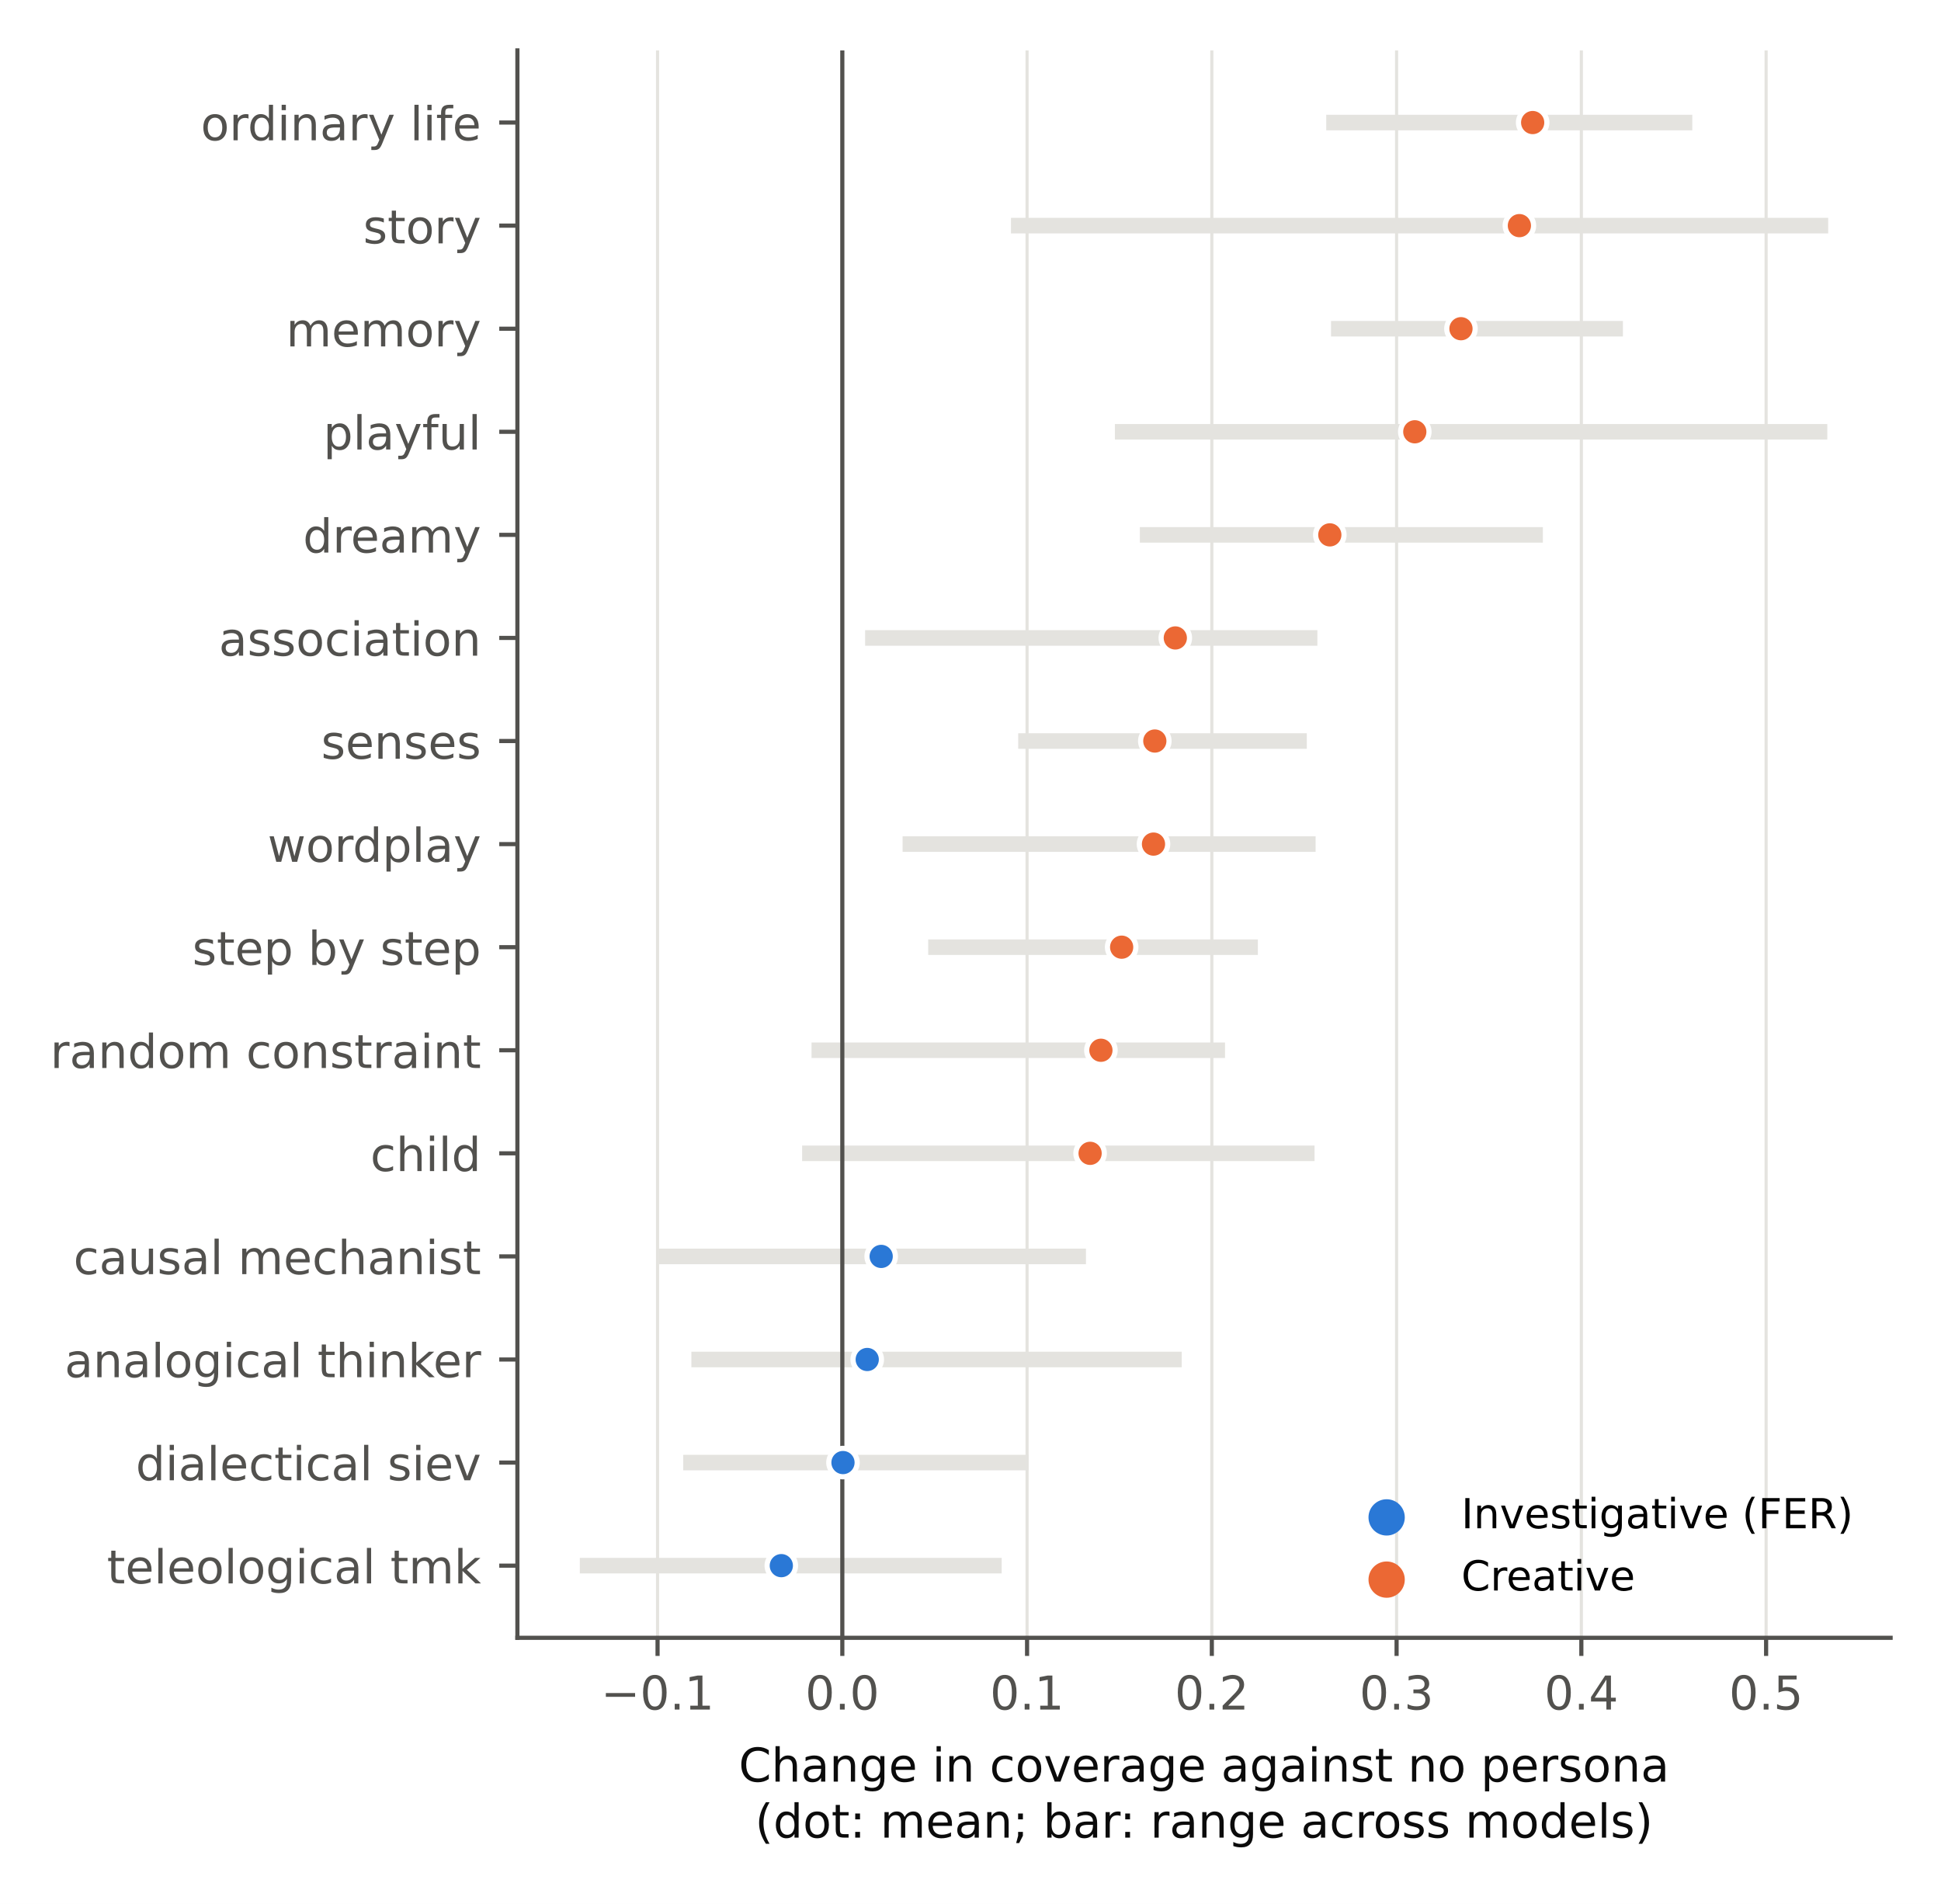
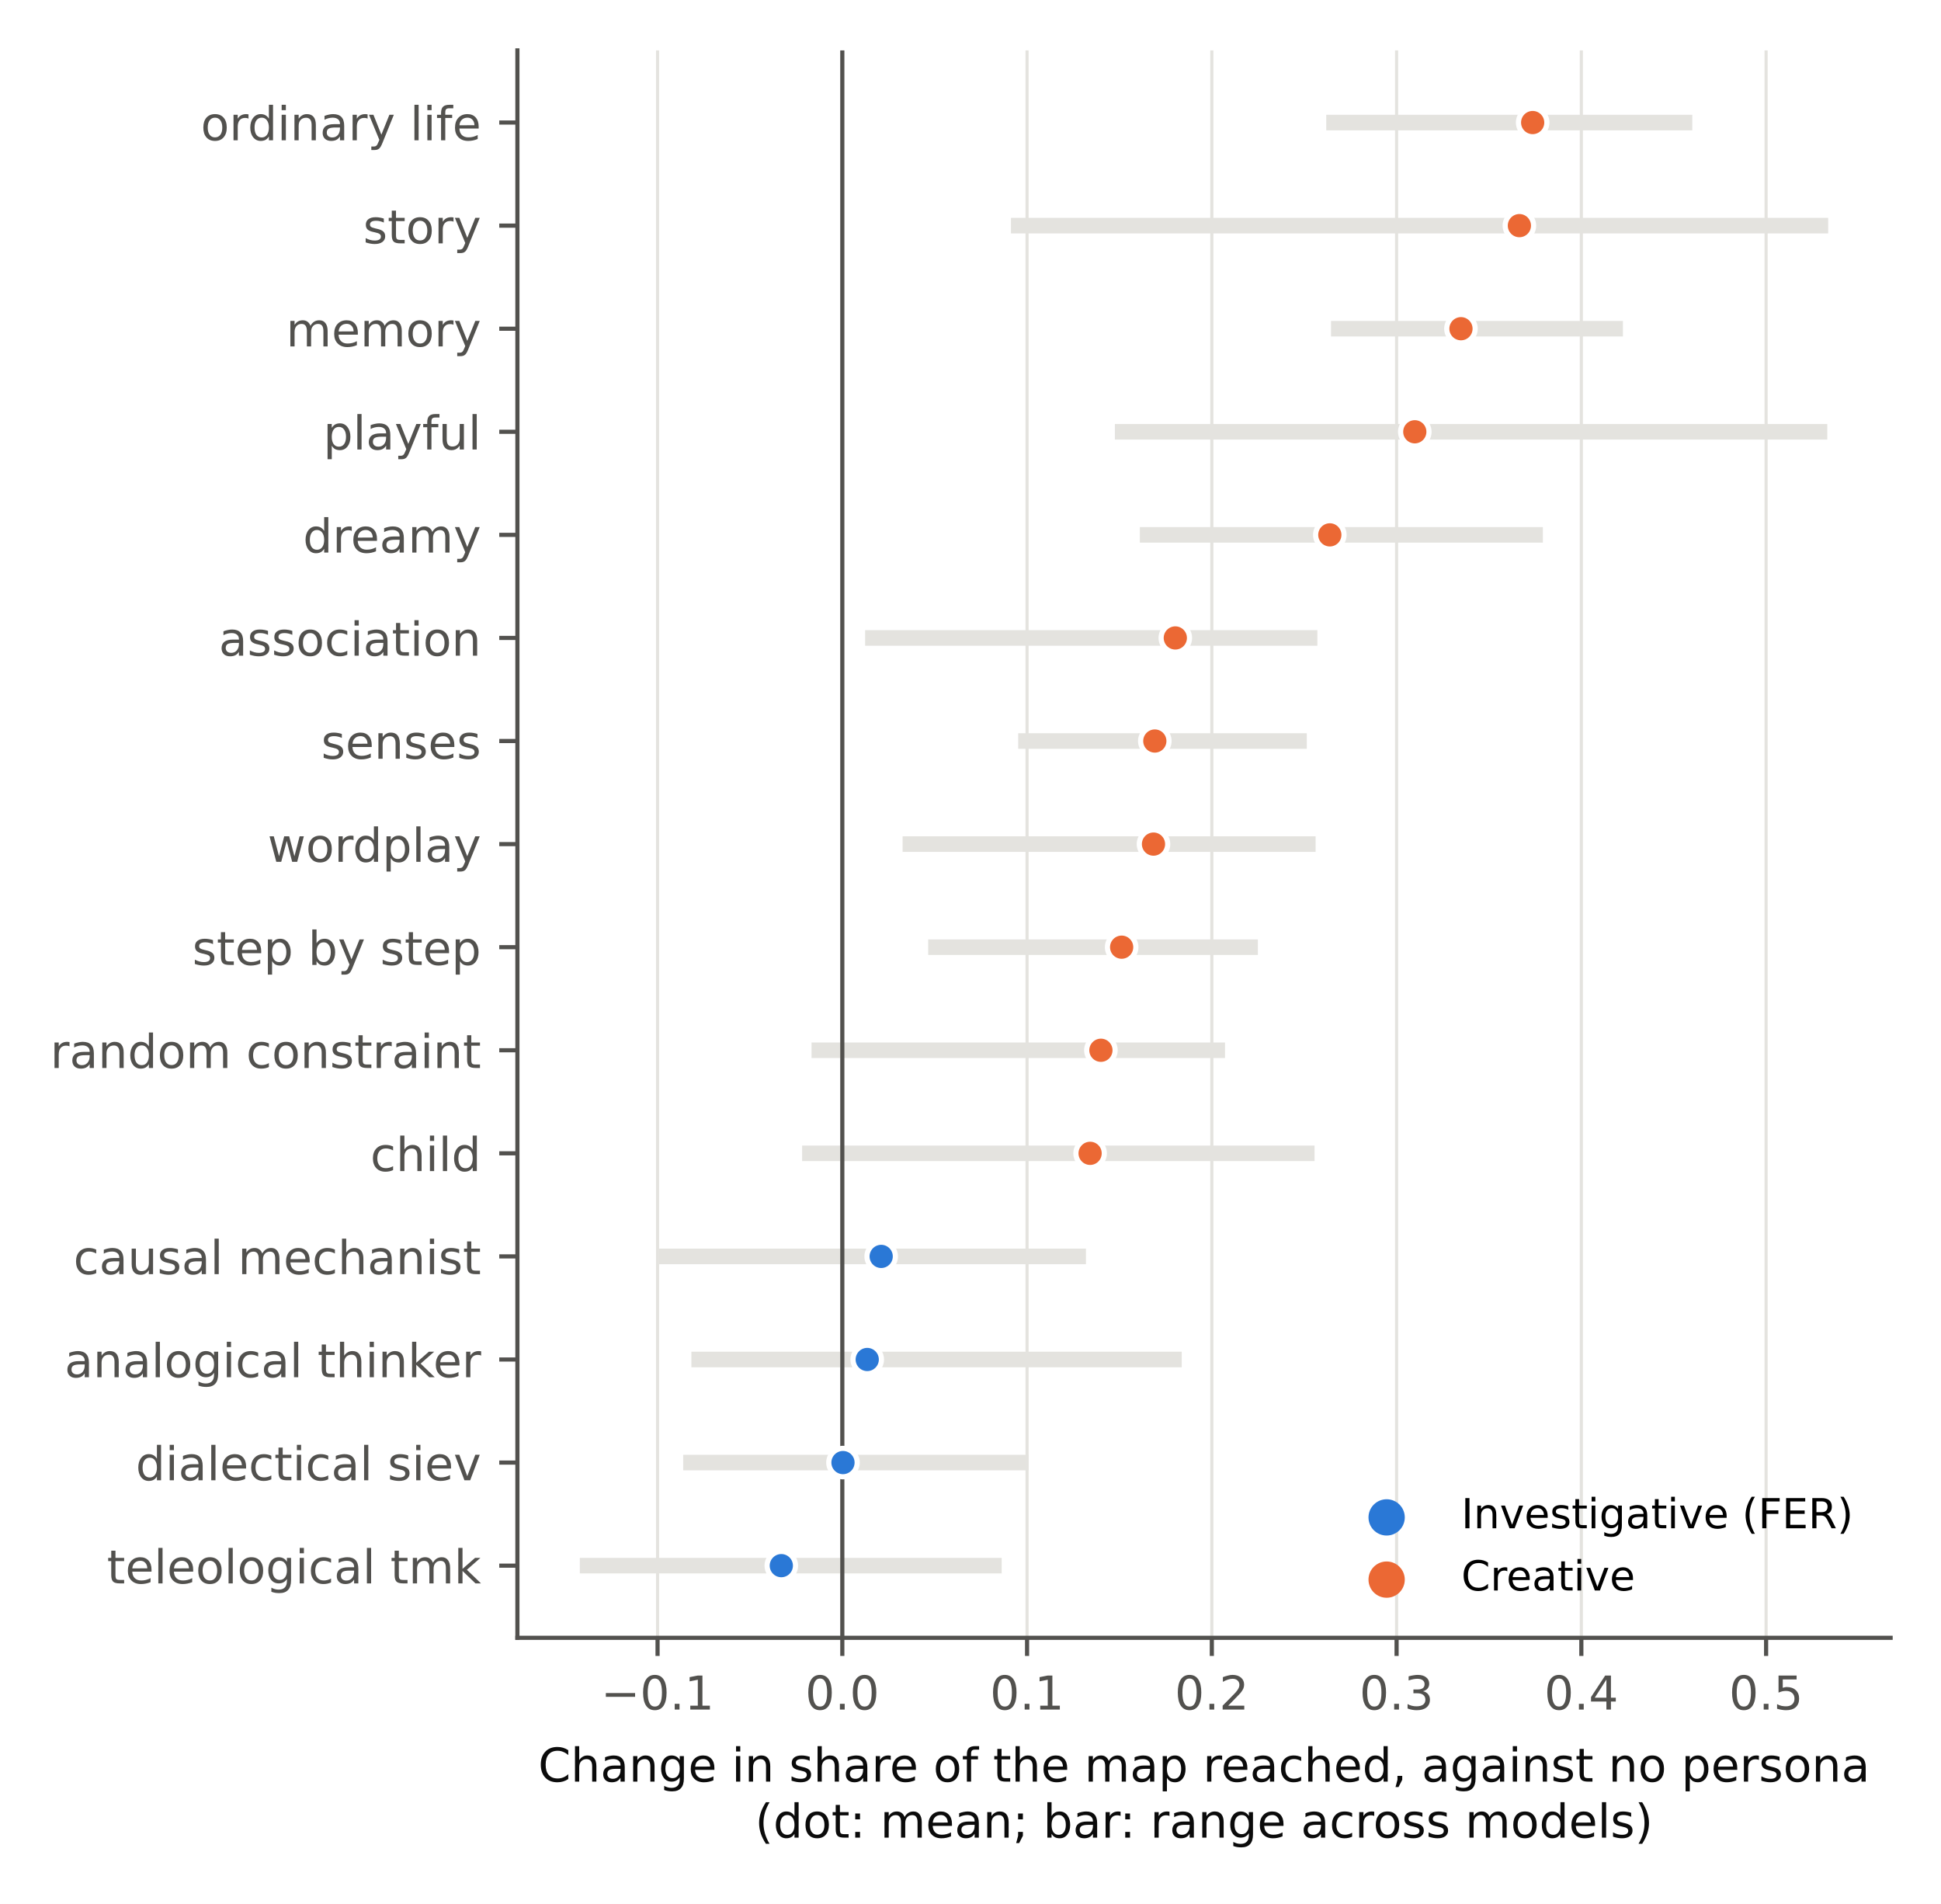
<svg xmlns="http://www.w3.org/2000/svg" xmlns:xlink="http://www.w3.org/1999/xlink" width="374.4pt" height="367.2pt" viewBox="0 0 374.4 367.2" version="1.1">
  <defs>
    <style type="text/css">*{stroke-linejoin: round; stroke-linecap: butt}</style>
  </defs>
  <g id="figure_1">
    <g id="patch_1">
      <path d="M 0 367.2  L 374.4 367.2  L 374.4 0  L 0 0  z " style="fill: #ffffff" />
    </g>
    <g id="axes_1">
      <g id="patch_2">
        <path d="M 99.801 315.872  L 364.68 315.872  L 364.68 9.72  L 99.801 9.72  z " style="fill: #ffffff" />
      </g>
      <g id="PathCollection_1" />
      <g id="PathCollection_2" />
      <g id="matplotlib.axis_1">
        <g id="xtick_1">
          <g id="line2d_1">
-             <path d="M 126.837 315.872  L 126.837 9.72  " clip-path="url(#p6c812adb08)" style="fill: none; stroke: #e4e3df; stroke-width: 0.6; stroke-linecap: square" />
+             <path d="M 126.837 315.872  L 126.837 9.72  " clip-path="url(#pa278cf8206)" style="fill: none; stroke: #e4e3df; stroke-width: 0.6; stroke-linecap: square" />
          </g>
          <g id="line2d_2">
            <defs>
-               <path id="m367aa7de2d" d="M 0 0  L 0 3.5  " style="stroke: #52514e; stroke-width: 0.8" />
+               <path id="m822758758b" d="M 0 0  L 0 3.5  " style="stroke: #52514e; stroke-width: 0.8" />
            </defs>
            <g>
-               <use xlink:href="#m367aa7de2d" x="126.837" y="315.872" style="fill: #52514e; stroke: #52514e; stroke-width: 0.8" />
+               <use xlink:href="#m822758758b" x="126.837" y="315.872" style="fill: #52514e; stroke: #52514e; stroke-width: 0.8" />
            </g>
          </g>
          <g id="text_1">
            <text style="font-size: 9px; font-family: 'DejaVu Sans'; text-anchor: middle; fill: #52514e" x="126.837" y="329.71" transform="rotate(-0 126.8368 329.7102)">−0.1</text>
          </g>
        </g>
        <g id="xtick_2">
          <g id="line2d_3">
-             <path d="M 162.475 315.872  L 162.475 9.72  " clip-path="url(#p6c812adb08)" style="fill: none; stroke: #e4e3df; stroke-width: 0.6; stroke-linecap: square" />
+             <path d="M 162.475 315.872  L 162.475 9.72  " clip-path="url(#pa278cf8206)" style="fill: none; stroke: #e4e3df; stroke-width: 0.6; stroke-linecap: square" />
          </g>
          <g id="line2d_4">
            <g>
-               <use xlink:href="#m367aa7de2d" x="162.475" y="315.872" style="fill: #52514e; stroke: #52514e; stroke-width: 0.8" />
+               <use xlink:href="#m822758758b" x="162.475" y="315.872" style="fill: #52514e; stroke: #52514e; stroke-width: 0.8" />
            </g>
          </g>
          <g id="text_2">
            <text style="font-size: 9px; font-family: 'DejaVu Sans'; text-anchor: middle; fill: #52514e" x="162.475" y="329.71" transform="rotate(-0 162.4746 329.7102)">0.0</text>
          </g>
        </g>
        <g id="xtick_3">
          <g id="line2d_5">
-             <path d="M 198.112 315.872  L 198.112 9.72  " clip-path="url(#p6c812adb08)" style="fill: none; stroke: #e4e3df; stroke-width: 0.6; stroke-linecap: square" />
+             <path d="M 198.112 315.872  L 198.112 9.72  " clip-path="url(#pa278cf8206)" style="fill: none; stroke: #e4e3df; stroke-width: 0.6; stroke-linecap: square" />
          </g>
          <g id="line2d_6">
            <g>
-               <use xlink:href="#m367aa7de2d" x="198.112" y="315.872" style="fill: #52514e; stroke: #52514e; stroke-width: 0.8" />
+               <use xlink:href="#m822758758b" x="198.112" y="315.872" style="fill: #52514e; stroke: #52514e; stroke-width: 0.8" />
            </g>
          </g>
          <g id="text_3">
            <text style="font-size: 9px; font-family: 'DejaVu Sans'; text-anchor: middle; fill: #52514e" x="198.112" y="329.71" transform="rotate(-0 198.1124 329.7102)">0.1</text>
          </g>
        </g>
        <g id="xtick_4">
          <g id="line2d_7">
-             <path d="M 233.75 315.872  L 233.75 9.72  " clip-path="url(#p6c812adb08)" style="fill: none; stroke: #e4e3df; stroke-width: 0.6; stroke-linecap: square" />
+             <path d="M 233.75 315.872  L 233.75 9.72  " clip-path="url(#pa278cf8206)" style="fill: none; stroke: #e4e3df; stroke-width: 0.6; stroke-linecap: square" />
          </g>
          <g id="line2d_8">
            <g>
-               <use xlink:href="#m367aa7de2d" x="233.75" y="315.872" style="fill: #52514e; stroke: #52514e; stroke-width: 0.8" />
+               <use xlink:href="#m822758758b" x="233.75" y="315.872" style="fill: #52514e; stroke: #52514e; stroke-width: 0.8" />
            </g>
          </g>
          <g id="text_4">
            <text style="font-size: 9px; font-family: 'DejaVu Sans'; text-anchor: middle; fill: #52514e" x="233.75" y="329.71" transform="rotate(-0 233.7502 329.7102)">0.2</text>
          </g>
        </g>
        <g id="xtick_5">
          <g id="line2d_9">
-             <path d="M 269.388 315.872  L 269.388 9.72  " clip-path="url(#p6c812adb08)" style="fill: none; stroke: #e4e3df; stroke-width: 0.6; stroke-linecap: square" />
+             <path d="M 269.388 315.872  L 269.388 9.72  " clip-path="url(#pa278cf8206)" style="fill: none; stroke: #e4e3df; stroke-width: 0.6; stroke-linecap: square" />
          </g>
          <g id="line2d_10">
            <g>
-               <use xlink:href="#m367aa7de2d" x="269.388" y="315.872" style="fill: #52514e; stroke: #52514e; stroke-width: 0.8" />
+               <use xlink:href="#m822758758b" x="269.388" y="315.872" style="fill: #52514e; stroke: #52514e; stroke-width: 0.8" />
            </g>
          </g>
          <g id="text_5">
            <text style="font-size: 9px; font-family: 'DejaVu Sans'; text-anchor: middle; fill: #52514e" x="269.388" y="329.71" transform="rotate(-0 269.388 329.7102)">0.3</text>
          </g>
        </g>
        <g id="xtick_6">
          <g id="line2d_11">
-             <path d="M 305.026 315.872  L 305.026 9.72  " clip-path="url(#p6c812adb08)" style="fill: none; stroke: #e4e3df; stroke-width: 0.6; stroke-linecap: square" />
+             <path d="M 305.026 315.872  L 305.026 9.72  " clip-path="url(#pa278cf8206)" style="fill: none; stroke: #e4e3df; stroke-width: 0.6; stroke-linecap: square" />
          </g>
          <g id="line2d_12">
            <g>
-               <use xlink:href="#m367aa7de2d" x="305.026" y="315.872" style="fill: #52514e; stroke: #52514e; stroke-width: 0.8" />
+               <use xlink:href="#m822758758b" x="305.026" y="315.872" style="fill: #52514e; stroke: #52514e; stroke-width: 0.8" />
            </g>
          </g>
          <g id="text_6">
            <text style="font-size: 9px; font-family: 'DejaVu Sans'; text-anchor: middle; fill: #52514e" x="305.026" y="329.71" transform="rotate(-0 305.0258 329.7102)">0.4</text>
          </g>
        </g>
        <g id="xtick_7">
          <g id="line2d_13">
-             <path d="M 340.664 315.872  L 340.664 9.72  " clip-path="url(#p6c812adb08)" style="fill: none; stroke: #e4e3df; stroke-width: 0.6; stroke-linecap: square" />
+             <path d="M 340.664 315.872  L 340.664 9.72  " clip-path="url(#pa278cf8206)" style="fill: none; stroke: #e4e3df; stroke-width: 0.6; stroke-linecap: square" />
          </g>
          <g id="line2d_14">
            <g>
-               <use xlink:href="#m367aa7de2d" x="340.664" y="315.872" style="fill: #52514e; stroke: #52514e; stroke-width: 0.8" />
+               <use xlink:href="#m822758758b" x="340.664" y="315.872" style="fill: #52514e; stroke: #52514e; stroke-width: 0.8" />
            </g>
          </g>
          <g id="text_7">
            <text style="font-size: 9px; font-family: 'DejaVu Sans'; text-anchor: middle; fill: #52514e" x="340.664" y="329.71" transform="rotate(-0 340.6636 329.7102)">0.5</text>
          </g>
        </g>
        <g id="text_8">
-           <text style="font-size: 9px; font-family: 'DejaVu Sans'; fill: #0b0b0b" transform="translate(142.4945 343.6117)">Change in coverage against no persona</text>
+           <text style="font-size: 9px; font-family: 'DejaVu Sans'; fill: #0b0b0b" transform="translate(103.8141 343.6117)">Change in share of the map reached, against no persona</text>
          <text style="font-size: 9px; font-family: 'DejaVu Sans'; fill: #0b0b0b" transform="translate(145.6423 354.4142)">(dot: mean; bar: range across models)</text>
        </g>
      </g>
      <g id="matplotlib.axis_2">
        <g id="ytick_1">
          <g id="line2d_15">
            <defs>
-               <path id="mff9f3ebe1a" d="M 0 0  L -3.5 0  " style="stroke: #52514e; stroke-width: 0.8" />
+               <path id="m1b5ba199df" d="M 0 0  L -3.5 0  " style="stroke: #52514e; stroke-width: 0.8" />
            </defs>
            <g>
-               <use xlink:href="#mff9f3ebe1a" x="99.801" y="301.956" style="fill: #52514e; stroke: #52514e; stroke-width: 0.8" />
+               <use xlink:href="#m1b5ba199df" x="99.801" y="301.956" style="fill: #52514e; stroke: #52514e; stroke-width: 0.8" />
            </g>
          </g>
          <g id="text_9">
            <text style="font-size: 9px; font-family: 'DejaVu Sans'; text-anchor: end; fill: #52514e" x="92.801" y="305.376" transform="rotate(-0 92.80125 305.3755)">teleological tmk</text>
          </g>
        </g>
        <g id="ytick_2">
          <g id="line2d_16">
            <g>
-               <use xlink:href="#mff9f3ebe1a" x="99.801" y="282.076" style="fill: #52514e; stroke: #52514e; stroke-width: 0.8" />
+               <use xlink:href="#m1b5ba199df" x="99.801" y="282.076" style="fill: #52514e; stroke: #52514e; stroke-width: 0.8" />
            </g>
          </g>
          <g id="text_10">
            <text style="font-size: 9px; font-family: 'DejaVu Sans'; text-anchor: end; fill: #52514e" x="92.801" y="285.496" transform="rotate(-0 92.80125 285.4955)">dialectical siev</text>
          </g>
        </g>
        <g id="ytick_3">
          <g id="line2d_17">
            <g>
-               <use xlink:href="#mff9f3ebe1a" x="99.801" y="262.196" style="fill: #52514e; stroke: #52514e; stroke-width: 0.8" />
+               <use xlink:href="#m1b5ba199df" x="99.801" y="262.196" style="fill: #52514e; stroke: #52514e; stroke-width: 0.8" />
            </g>
          </g>
          <g id="text_11">
            <text style="font-size: 9px; font-family: 'DejaVu Sans'; text-anchor: end; fill: #52514e" x="92.801" y="265.616" transform="rotate(-0 92.80125 265.6155)">analogical thinker</text>
          </g>
        </g>
        <g id="ytick_4">
          <g id="line2d_18">
            <g>
-               <use xlink:href="#mff9f3ebe1a" x="99.801" y="242.316" style="fill: #52514e; stroke: #52514e; stroke-width: 0.8" />
+               <use xlink:href="#m1b5ba199df" x="99.801" y="242.316" style="fill: #52514e; stroke: #52514e; stroke-width: 0.8" />
            </g>
          </g>
          <g id="text_12">
            <text style="font-size: 9px; font-family: 'DejaVu Sans'; text-anchor: end; fill: #52514e" x="92.801" y="245.735" transform="rotate(-0 92.80125 245.7355)">causal mechanist</text>
          </g>
        </g>
        <g id="ytick_5">
          <g id="line2d_19">
            <g>
-               <use xlink:href="#mff9f3ebe1a" x="99.801" y="222.436" style="fill: #52514e; stroke: #52514e; stroke-width: 0.8" />
+               <use xlink:href="#m1b5ba199df" x="99.801" y="222.436" style="fill: #52514e; stroke: #52514e; stroke-width: 0.8" />
            </g>
          </g>
          <g id="text_13">
            <text style="font-size: 9px; font-family: 'DejaVu Sans'; text-anchor: end; fill: #52514e" x="92.801" y="225.855" transform="rotate(-0 92.80125 225.8555)">child</text>
          </g>
        </g>
        <g id="ytick_6">
          <g id="line2d_20">
            <g>
-               <use xlink:href="#mff9f3ebe1a" x="99.801" y="202.556" style="fill: #52514e; stroke: #52514e; stroke-width: 0.8" />
+               <use xlink:href="#m1b5ba199df" x="99.801" y="202.556" style="fill: #52514e; stroke: #52514e; stroke-width: 0.8" />
            </g>
          </g>
          <g id="text_14">
            <text style="font-size: 9px; font-family: 'DejaVu Sans'; text-anchor: end; fill: #52514e" x="92.801" y="205.975" transform="rotate(-0 92.80125 205.9755)">random constraint</text>
          </g>
        </g>
        <g id="ytick_7">
          <g id="line2d_21">
            <g>
-               <use xlink:href="#mff9f3ebe1a" x="99.801" y="182.676" style="fill: #52514e; stroke: #52514e; stroke-width: 0.8" />
+               <use xlink:href="#m1b5ba199df" x="99.801" y="182.676" style="fill: #52514e; stroke: #52514e; stroke-width: 0.8" />
            </g>
          </g>
          <g id="text_15">
            <text style="font-size: 9px; font-family: 'DejaVu Sans'; text-anchor: end; fill: #52514e" x="92.801" y="186.095" transform="rotate(-0 92.80125 186.0954)">step by step</text>
          </g>
        </g>
        <g id="ytick_8">
          <g id="line2d_22">
            <g>
-               <use xlink:href="#mff9f3ebe1a" x="99.801" y="162.796" style="fill: #52514e; stroke: #52514e; stroke-width: 0.8" />
+               <use xlink:href="#m1b5ba199df" x="99.801" y="162.796" style="fill: #52514e; stroke: #52514e; stroke-width: 0.8" />
            </g>
          </g>
          <g id="text_16">
            <text style="font-size: 9px; font-family: 'DejaVu Sans'; text-anchor: end; fill: #52514e" x="92.801" y="166.215" transform="rotate(-0 92.80125 166.2154)">wordplay</text>
          </g>
        </g>
        <g id="ytick_9">
          <g id="line2d_23">
            <g>
-               <use xlink:href="#mff9f3ebe1a" x="99.801" y="142.916" style="fill: #52514e; stroke: #52514e; stroke-width: 0.8" />
+               <use xlink:href="#m1b5ba199df" x="99.801" y="142.916" style="fill: #52514e; stroke: #52514e; stroke-width: 0.8" />
            </g>
          </g>
          <g id="text_17">
            <text style="font-size: 9px; font-family: 'DejaVu Sans'; text-anchor: end; fill: #52514e" x="92.801" y="146.335" transform="rotate(-0 92.80125 146.3351)">senses</text>
          </g>
        </g>
        <g id="ytick_10">
          <g id="line2d_24">
            <g>
-               <use xlink:href="#mff9f3ebe1a" x="99.801" y="123.036" style="fill: #52514e; stroke: #52514e; stroke-width: 0.8" />
+               <use xlink:href="#m1b5ba199df" x="99.801" y="123.036" style="fill: #52514e; stroke: #52514e; stroke-width: 0.8" />
            </g>
          </g>
          <g id="text_18">
            <text style="font-size: 9px; font-family: 'DejaVu Sans'; text-anchor: end; fill: #52514e" x="92.801" y="126.455" transform="rotate(-0 92.80125 126.4554)">association</text>
          </g>
        </g>
        <g id="ytick_11">
          <g id="line2d_25">
            <g>
-               <use xlink:href="#mff9f3ebe1a" x="99.801" y="103.156" style="fill: #52514e; stroke: #52514e; stroke-width: 0.8" />
+               <use xlink:href="#m1b5ba199df" x="99.801" y="103.156" style="fill: #52514e; stroke: #52514e; stroke-width: 0.8" />
            </g>
          </g>
          <g id="text_19">
            <text style="font-size: 9px; font-family: 'DejaVu Sans'; text-anchor: end; fill: #52514e" x="92.801" y="106.575" transform="rotate(-0 92.80125 106.5754)">dreamy</text>
          </g>
        </g>
        <g id="ytick_12">
          <g id="line2d_26">
            <g>
-               <use xlink:href="#mff9f3ebe1a" x="99.801" y="83.276" style="fill: #52514e; stroke: #52514e; stroke-width: 0.8" />
+               <use xlink:href="#m1b5ba199df" x="99.801" y="83.276" style="fill: #52514e; stroke: #52514e; stroke-width: 0.8" />
            </g>
          </g>
          <g id="text_20">
            <text style="font-size: 9px; font-family: 'DejaVu Sans'; text-anchor: end; fill: #52514e" x="92.801" y="86.695" transform="rotate(-0 92.80125 86.69536)">playful</text>
          </g>
        </g>
        <g id="ytick_13">
          <g id="line2d_27">
            <g>
-               <use xlink:href="#mff9f3ebe1a" x="99.801" y="63.396" style="fill: #52514e; stroke: #52514e; stroke-width: 0.8" />
+               <use xlink:href="#m1b5ba199df" x="99.801" y="63.396" style="fill: #52514e; stroke: #52514e; stroke-width: 0.8" />
            </g>
          </g>
          <g id="text_21">
            <text style="font-size: 9px; font-family: 'DejaVu Sans'; text-anchor: end; fill: #52514e" x="92.801" y="66.815" transform="rotate(-0 92.80125 66.81499)">memory</text>
          </g>
        </g>
        <g id="ytick_14">
          <g id="line2d_28">
            <g>
-               <use xlink:href="#mff9f3ebe1a" x="99.801" y="43.516" style="fill: #52514e; stroke: #52514e; stroke-width: 0.8" />
+               <use xlink:href="#m1b5ba199df" x="99.801" y="43.516" style="fill: #52514e; stroke: #52514e; stroke-width: 0.8" />
            </g>
          </g>
          <g id="text_22">
            <text style="font-size: 9px; font-family: 'DejaVu Sans'; text-anchor: end; fill: #52514e" x="92.801" y="46.935" transform="rotate(-0 92.80125 46.93498)">story</text>
          </g>
        </g>
        <g id="ytick_15">
          <g id="line2d_29">
            <g>
-               <use xlink:href="#mff9f3ebe1a" x="99.801" y="23.636" style="fill: #52514e; stroke: #52514e; stroke-width: 0.8" />
+               <use xlink:href="#m1b5ba199df" x="99.801" y="23.636" style="fill: #52514e; stroke: #52514e; stroke-width: 0.8" />
            </g>
          </g>
          <g id="text_23">
            <text style="font-size: 9px; font-family: 'DejaVu Sans'; text-anchor: end; fill: #52514e" x="92.801" y="27.055" transform="rotate(-0 92.80125 27.05531)">ordinary life</text>
          </g>
        </g>
      </g>
      <g id="LineCollection_1">
-         <path d="M 111.841 301.956  L 193.213 301.956  " clip-path="url(#p6c812adb08)" style="fill: none; stroke: #e4e3df; stroke-width: 3" />
-         <path d="M 131.785 282.076  L 198.388 282.076  " clip-path="url(#p6c812adb08)" style="fill: none; stroke: #e4e3df; stroke-width: 3" />
-         <path d="M 133.363 262.196  L 227.944 262.196  " clip-path="url(#p6c812adb08)" style="fill: none; stroke: #e4e3df; stroke-width: 3" />
-         <path d="M 127.08 242.316  L 209.472 242.316  " clip-path="url(#p6c812adb08)" style="fill: none; stroke: #e4e3df; stroke-width: 3" />
-         <path d="M 154.721 222.436  L 253.564 222.436  " clip-path="url(#p6c812adb08)" style="fill: none; stroke: #e4e3df; stroke-width: 3" />
-         <path d="M 156.535 202.556  L 236.296 202.556  " clip-path="url(#p6c812adb08)" style="fill: none; stroke: #e4e3df; stroke-width: 3" />
-         <path d="M 179.037 182.676  L 242.631 182.676  " clip-path="url(#p6c812adb08)" style="fill: none; stroke: #e4e3df; stroke-width: 3" />
-         <path d="M 174.103 162.796  L 253.769 162.796  " clip-path="url(#p6c812adb08)" style="fill: none; stroke: #e4e3df; stroke-width: 3" />
-         <path d="M 196.401 142.916  L 252.069 142.916  " clip-path="url(#p6c812adb08)" style="fill: none; stroke: #e4e3df; stroke-width: 3" />
-         <path d="M 166.873 123.036  L 254.11 123.036  " clip-path="url(#p6c812adb08)" style="fill: none; stroke: #e4e3df; stroke-width: 3" />
-         <path d="M 219.866 103.156  L 297.606 103.156  " clip-path="url(#p6c812adb08)" style="fill: none; stroke: #e4e3df; stroke-width: 3" />
-         <path d="M 215.052 83.276  L 352.468 83.276  " clip-path="url(#p6c812adb08)" style="fill: none; stroke: #e4e3df; stroke-width: 3" />
-         <path d="M 256.738 63.396  L 313.046 63.396  " clip-path="url(#p6c812adb08)" style="fill: none; stroke: #e4e3df; stroke-width: 3" />
-         <path d="M 195.008 43.516  L 352.64 43.516  " clip-path="url(#p6c812adb08)" style="fill: none; stroke: #e4e3df; stroke-width: 3" />
-         <path d="M 255.82 23.636  L 326.427 23.636  " clip-path="url(#p6c812adb08)" style="fill: none; stroke: #e4e3df; stroke-width: 3" />
+         <path d="M 111.841 301.956  L 193.213 301.956  " clip-path="url(#pa278cf8206)" style="fill: none; stroke: #e4e3df; stroke-width: 3" />
+         <path d="M 131.785 282.076  L 198.388 282.076  " clip-path="url(#pa278cf8206)" style="fill: none; stroke: #e4e3df; stroke-width: 3" />
+         <path d="M 133.363 262.196  L 227.944 262.196  " clip-path="url(#pa278cf8206)" style="fill: none; stroke: #e4e3df; stroke-width: 3" />
+         <path d="M 127.08 242.316  L 209.472 242.316  " clip-path="url(#pa278cf8206)" style="fill: none; stroke: #e4e3df; stroke-width: 3" />
+         <path d="M 154.721 222.436  L 253.564 222.436  " clip-path="url(#pa278cf8206)" style="fill: none; stroke: #e4e3df; stroke-width: 3" />
+         <path d="M 156.535 202.556  L 236.296 202.556  " clip-path="url(#pa278cf8206)" style="fill: none; stroke: #e4e3df; stroke-width: 3" />
+         <path d="M 179.037 182.676  L 242.631 182.676  " clip-path="url(#pa278cf8206)" style="fill: none; stroke: #e4e3df; stroke-width: 3" />
+         <path d="M 174.103 162.796  L 253.769 162.796  " clip-path="url(#pa278cf8206)" style="fill: none; stroke: #e4e3df; stroke-width: 3" />
+         <path d="M 196.401 142.916  L 252.069 142.916  " clip-path="url(#pa278cf8206)" style="fill: none; stroke: #e4e3df; stroke-width: 3" />
+         <path d="M 166.873 123.036  L 254.11 123.036  " clip-path="url(#pa278cf8206)" style="fill: none; stroke: #e4e3df; stroke-width: 3" />
+         <path d="M 219.866 103.156  L 297.606 103.156  " clip-path="url(#pa278cf8206)" style="fill: none; stroke: #e4e3df; stroke-width: 3" />
+         <path d="M 215.052 83.276  L 352.468 83.276  " clip-path="url(#pa278cf8206)" style="fill: none; stroke: #e4e3df; stroke-width: 3" />
+         <path d="M 256.738 63.396  L 313.046 63.396  " clip-path="url(#pa278cf8206)" style="fill: none; stroke: #e4e3df; stroke-width: 3" />
+         <path d="M 195.008 43.516  L 352.64 43.516  " clip-path="url(#pa278cf8206)" style="fill: none; stroke: #e4e3df; stroke-width: 3" />
+         <path d="M 255.82 23.636  L 326.427 23.636  " clip-path="url(#pa278cf8206)" style="fill: none; stroke: #e4e3df; stroke-width: 3" />
      </g>
      <g id="line2d_30">
-         <path d="M 162.475 315.872  L 162.475 9.72  " clip-path="url(#p6c812adb08)" style="fill: none; stroke: #52514e; stroke-width: 0.8; stroke-linecap: square" />
+         <path d="M 162.475 315.872  L 162.475 9.72  " clip-path="url(#pa278cf8206)" style="fill: none; stroke: #52514e; stroke-width: 0.8; stroke-linecap: square" />
      </g>
      <g id="patch_3">
        <path d="M 99.801 315.872  L 99.801 9.72  " style="fill: none; stroke: #52514e; stroke-width: 0.8; stroke-linejoin: miter; stroke-linecap: square" />
      </g>
      <g id="patch_4">
        <path d="M 99.801 315.872  L 364.68 315.872  " style="fill: none; stroke: #52514e; stroke-width: 0.8; stroke-linejoin: miter; stroke-linecap: square" />
      </g>
      <g id="PathCollection_3">
        <defs>
-           <path id="C0_0_1379bcd0ee" d="M 0 2.739  C 0.726 2.739 1.423 2.45 1.936 1.936  C 2.45 1.423 2.739 0.726 2.739 -0  C 2.739 -0.726 2.45 -1.423 1.936 -1.936  C 1.423 -2.45 0.726 -2.739 0 -2.739  C -0.726 -2.739 -1.423 -2.45 -1.936 -1.936  C -2.45 -1.423 -2.739 -0.726 -2.739 0  C -2.739 0.726 -2.45 1.423 -1.936 1.936  C -1.423 2.45 -0.726 2.739 0 2.739  z " />
+           <path id="C0_0_f52bd350bb" d="M 0 2.739  C 0.726 2.739 1.423 2.45 1.936 1.936  C 2.45 1.423 2.739 0.726 2.739 -0  C 2.739 -0.726 2.45 -1.423 1.936 -1.936  C 1.423 -2.45 0.726 -2.739 0 -2.739  C -0.726 -2.739 -1.423 -2.45 -1.936 -1.936  C -2.45 -1.423 -2.739 -0.726 -2.739 0  C -2.739 0.726 -2.45 1.423 -1.936 1.936  C -1.423 2.45 -0.726 2.739 0 2.739  z " />
        </defs>
-         <g clip-path="url(#p6c812adb08)">
-           <use xlink:href="#C0_0_1379bcd0ee" x="150.709" y="301.956" style="fill: #2a78d6; stroke: #ffffff" />
-         </g>
-         <g clip-path="url(#p6c812adb08)">
-           <use xlink:href="#C0_0_1379bcd0ee" x="162.604" y="282.076" style="fill: #2a78d6; stroke: #ffffff" />
-         </g>
-         <g clip-path="url(#p6c812adb08)">
-           <use xlink:href="#C0_0_1379bcd0ee" x="167.28" y="262.196" style="fill: #2a78d6; stroke: #ffffff" />
-         </g>
-         <g clip-path="url(#p6c812adb08)">
-           <use xlink:href="#C0_0_1379bcd0ee" x="169.973" y="242.316" style="fill: #2a78d6; stroke: #ffffff" />
-         </g>
-         <g clip-path="url(#p6c812adb08)">
-           <use xlink:href="#C0_0_1379bcd0ee" x="210.272" y="222.436" style="fill: #eb6834; stroke: #ffffff" />
-         </g>
-         <g clip-path="url(#p6c812adb08)">
-           <use xlink:href="#C0_0_1379bcd0ee" x="212.355" y="202.556" style="fill: #eb6834; stroke: #ffffff" />
-         </g>
-         <g clip-path="url(#p6c812adb08)">
-           <use xlink:href="#C0_0_1379bcd0ee" x="216.355" y="182.676" style="fill: #eb6834; stroke: #ffffff" />
-         </g>
-         <g clip-path="url(#p6c812adb08)">
-           <use xlink:href="#C0_0_1379bcd0ee" x="222.498" y="162.796" style="fill: #eb6834; stroke: #ffffff" />
-         </g>
-         <g clip-path="url(#p6c812adb08)">
-           <use xlink:href="#C0_0_1379bcd0ee" x="222.753" y="142.916" style="fill: #eb6834; stroke: #ffffff" />
-         </g>
-         <g clip-path="url(#p6c812adb08)">
-           <use xlink:href="#C0_0_1379bcd0ee" x="226.706" y="123.036" style="fill: #eb6834; stroke: #ffffff" />
-         </g>
-         <g clip-path="url(#p6c812adb08)">
-           <use xlink:href="#C0_0_1379bcd0ee" x="256.509" y="103.156" style="fill: #eb6834; stroke: #ffffff" />
-         </g>
-         <g clip-path="url(#p6c812adb08)">
-           <use xlink:href="#C0_0_1379bcd0ee" x="272.9" y="83.276" style="fill: #eb6834; stroke: #ffffff" />
-         </g>
-         <g clip-path="url(#p6c812adb08)">
-           <use xlink:href="#C0_0_1379bcd0ee" x="281.806" y="63.396" style="fill: #eb6834; stroke: #ffffff" />
-         </g>
-         <g clip-path="url(#p6c812adb08)">
-           <use xlink:href="#C0_0_1379bcd0ee" x="293.075" y="43.516" style="fill: #eb6834; stroke: #ffffff" />
-         </g>
-         <g clip-path="url(#p6c812adb08)">
-           <use xlink:href="#C0_0_1379bcd0ee" x="295.636" y="23.636" style="fill: #eb6834; stroke: #ffffff" />
+         <g clip-path="url(#pa278cf8206)">
+           <use xlink:href="#C0_0_f52bd350bb" x="150.709" y="301.956" style="fill: #2a78d6; stroke: #ffffff" />
+         </g>
+         <g clip-path="url(#pa278cf8206)">
+           <use xlink:href="#C0_0_f52bd350bb" x="162.604" y="282.076" style="fill: #2a78d6; stroke: #ffffff" />
+         </g>
+         <g clip-path="url(#pa278cf8206)">
+           <use xlink:href="#C0_0_f52bd350bb" x="167.28" y="262.196" style="fill: #2a78d6; stroke: #ffffff" />
+         </g>
+         <g clip-path="url(#pa278cf8206)">
+           <use xlink:href="#C0_0_f52bd350bb" x="169.973" y="242.316" style="fill: #2a78d6; stroke: #ffffff" />
+         </g>
+         <g clip-path="url(#pa278cf8206)">
+           <use xlink:href="#C0_0_f52bd350bb" x="210.272" y="222.436" style="fill: #eb6834; stroke: #ffffff" />
+         </g>
+         <g clip-path="url(#pa278cf8206)">
+           <use xlink:href="#C0_0_f52bd350bb" x="212.355" y="202.556" style="fill: #eb6834; stroke: #ffffff" />
+         </g>
+         <g clip-path="url(#pa278cf8206)">
+           <use xlink:href="#C0_0_f52bd350bb" x="216.355" y="182.676" style="fill: #eb6834; stroke: #ffffff" />
+         </g>
+         <g clip-path="url(#pa278cf8206)">
+           <use xlink:href="#C0_0_f52bd350bb" x="222.498" y="162.796" style="fill: #eb6834; stroke: #ffffff" />
+         </g>
+         <g clip-path="url(#pa278cf8206)">
+           <use xlink:href="#C0_0_f52bd350bb" x="222.753" y="142.916" style="fill: #eb6834; stroke: #ffffff" />
+         </g>
+         <g clip-path="url(#pa278cf8206)">
+           <use xlink:href="#C0_0_f52bd350bb" x="226.706" y="123.036" style="fill: #eb6834; stroke: #ffffff" />
+         </g>
+         <g clip-path="url(#pa278cf8206)">
+           <use xlink:href="#C0_0_f52bd350bb" x="256.509" y="103.156" style="fill: #eb6834; stroke: #ffffff" />
+         </g>
+         <g clip-path="url(#pa278cf8206)">
+           <use xlink:href="#C0_0_f52bd350bb" x="272.9" y="83.276" style="fill: #eb6834; stroke: #ffffff" />
+         </g>
+         <g clip-path="url(#pa278cf8206)">
+           <use xlink:href="#C0_0_f52bd350bb" x="281.806" y="63.396" style="fill: #eb6834; stroke: #ffffff" />
+         </g>
+         <g clip-path="url(#pa278cf8206)">
+           <use xlink:href="#C0_0_f52bd350bb" x="293.075" y="43.516" style="fill: #eb6834; stroke: #ffffff" />
+         </g>
+         <g clip-path="url(#pa278cf8206)">
+           <use xlink:href="#C0_0_f52bd350bb" x="295.636" y="23.636" style="fill: #eb6834; stroke: #ffffff" />
        </g>
      </g>
      <g id="legend_1">
        <g id="PathCollection_4">
          <defs>
-             <path id="md9bbda978d" d="M 0 3  C 0.796 3 1.559 2.684 2.121 2.121  C 2.684 1.559 3 0.796 3 0  C 3 -0.796 2.684 -1.559 2.121 -2.121  C 1.559 -2.684 0.796 -3 0 -3  C -0.796 -3 -1.559 -2.684 -2.121 -2.121  C -2.684 -1.559 -3 -0.796 -3 0  C -3 0.796 -2.684 1.559 -2.121 2.121  C -1.559 2.684 -0.796 3 0 3  z " style="stroke: #2a78d6" />
+             <path id="m8903cf9590" d="M 0 3  C 0.796 3 1.559 2.684 2.121 2.121  C 2.684 1.559 3 0.796 3 0  C 3 -0.796 2.684 -1.559 2.121 -2.121  C 1.559 -2.684 0.796 -3 0 -3  C -0.796 -3 -1.559 -2.684 -2.121 -2.121  C -2.684 -1.559 -3 -0.796 -3 0  C -3 0.796 -2.684 1.559 -2.121 2.121  C -1.559 2.684 -0.796 3 0 3  z " style="stroke: #2a78d6" />
          </defs>
          <g>
-             <use xlink:href="#md9bbda978d" x="267.469" y="292.65" style="fill: #2a78d6; stroke: #2a78d6" />
+             <use xlink:href="#m8903cf9590" x="267.469" y="292.65" style="fill: #2a78d6; stroke: #2a78d6" />
          </g>
        </g>
        <g id="text_24">
          <text style="font-size: 8px; font-family: 'DejaVu Sans'; text-anchor: start" x="281.869" y="294.75" transform="rotate(-0 281.8687 294.7498)">Investigative (FER)</text>
        </g>
        <g id="PathCollection_5">
          <defs>
-             <path id="md69ad1d636" d="M 0 3  C 0.796 3 1.559 2.684 2.121 2.121  C 2.684 1.559 3 0.796 3 0  C 3 -0.796 2.684 -1.559 2.121 -2.121  C 1.559 -2.684 0.796 -3 0 -3  C -0.796 -3 -1.559 -2.684 -2.121 -2.121  C -2.684 -1.559 -3 -0.796 -3 0  C -3 0.796 -2.684 1.559 -2.121 2.121  C -1.559 2.684 -0.796 3 0 3  z " style="stroke: #eb6834" />
+             <path id="mdb21a97694" d="M 0 3  C 0.796 3 1.559 2.684 2.121 2.121  C 2.684 1.559 3 0.796 3 0  C 3 -0.796 2.684 -1.559 2.121 -2.121  C 1.559 -2.684 0.796 -3 0 -3  C -0.796 -3 -1.559 -2.684 -2.121 -2.121  C -2.684 -1.559 -3 -0.796 -3 0  C -3 0.796 -2.684 1.559 -2.121 2.121  C -1.559 2.684 -0.796 3 0 3  z " style="stroke: #eb6834" />
          </defs>
          <g>
-             <use xlink:href="#md69ad1d636" x="267.469" y="304.65" style="fill: #eb6834; stroke: #eb6834" />
+             <use xlink:href="#mdb21a97694" x="267.469" y="304.65" style="fill: #eb6834; stroke: #eb6834" />
          </g>
        </g>
        <g id="text_25">
          <text style="font-size: 8px; font-family: 'DejaVu Sans'; text-anchor: start" x="281.869" y="306.75" transform="rotate(-0 281.8687 306.7504)">Creative</text>
        </g>
      </g>
    </g>
  </g>
  <defs>
-     <clipPath id="p6c812adb08">
+     <clipPath id="pa278cf8206">
      <rect x="99.801" y="9.72" width="264.879" height="306.152" />
    </clipPath>
  </defs>
</svg>
